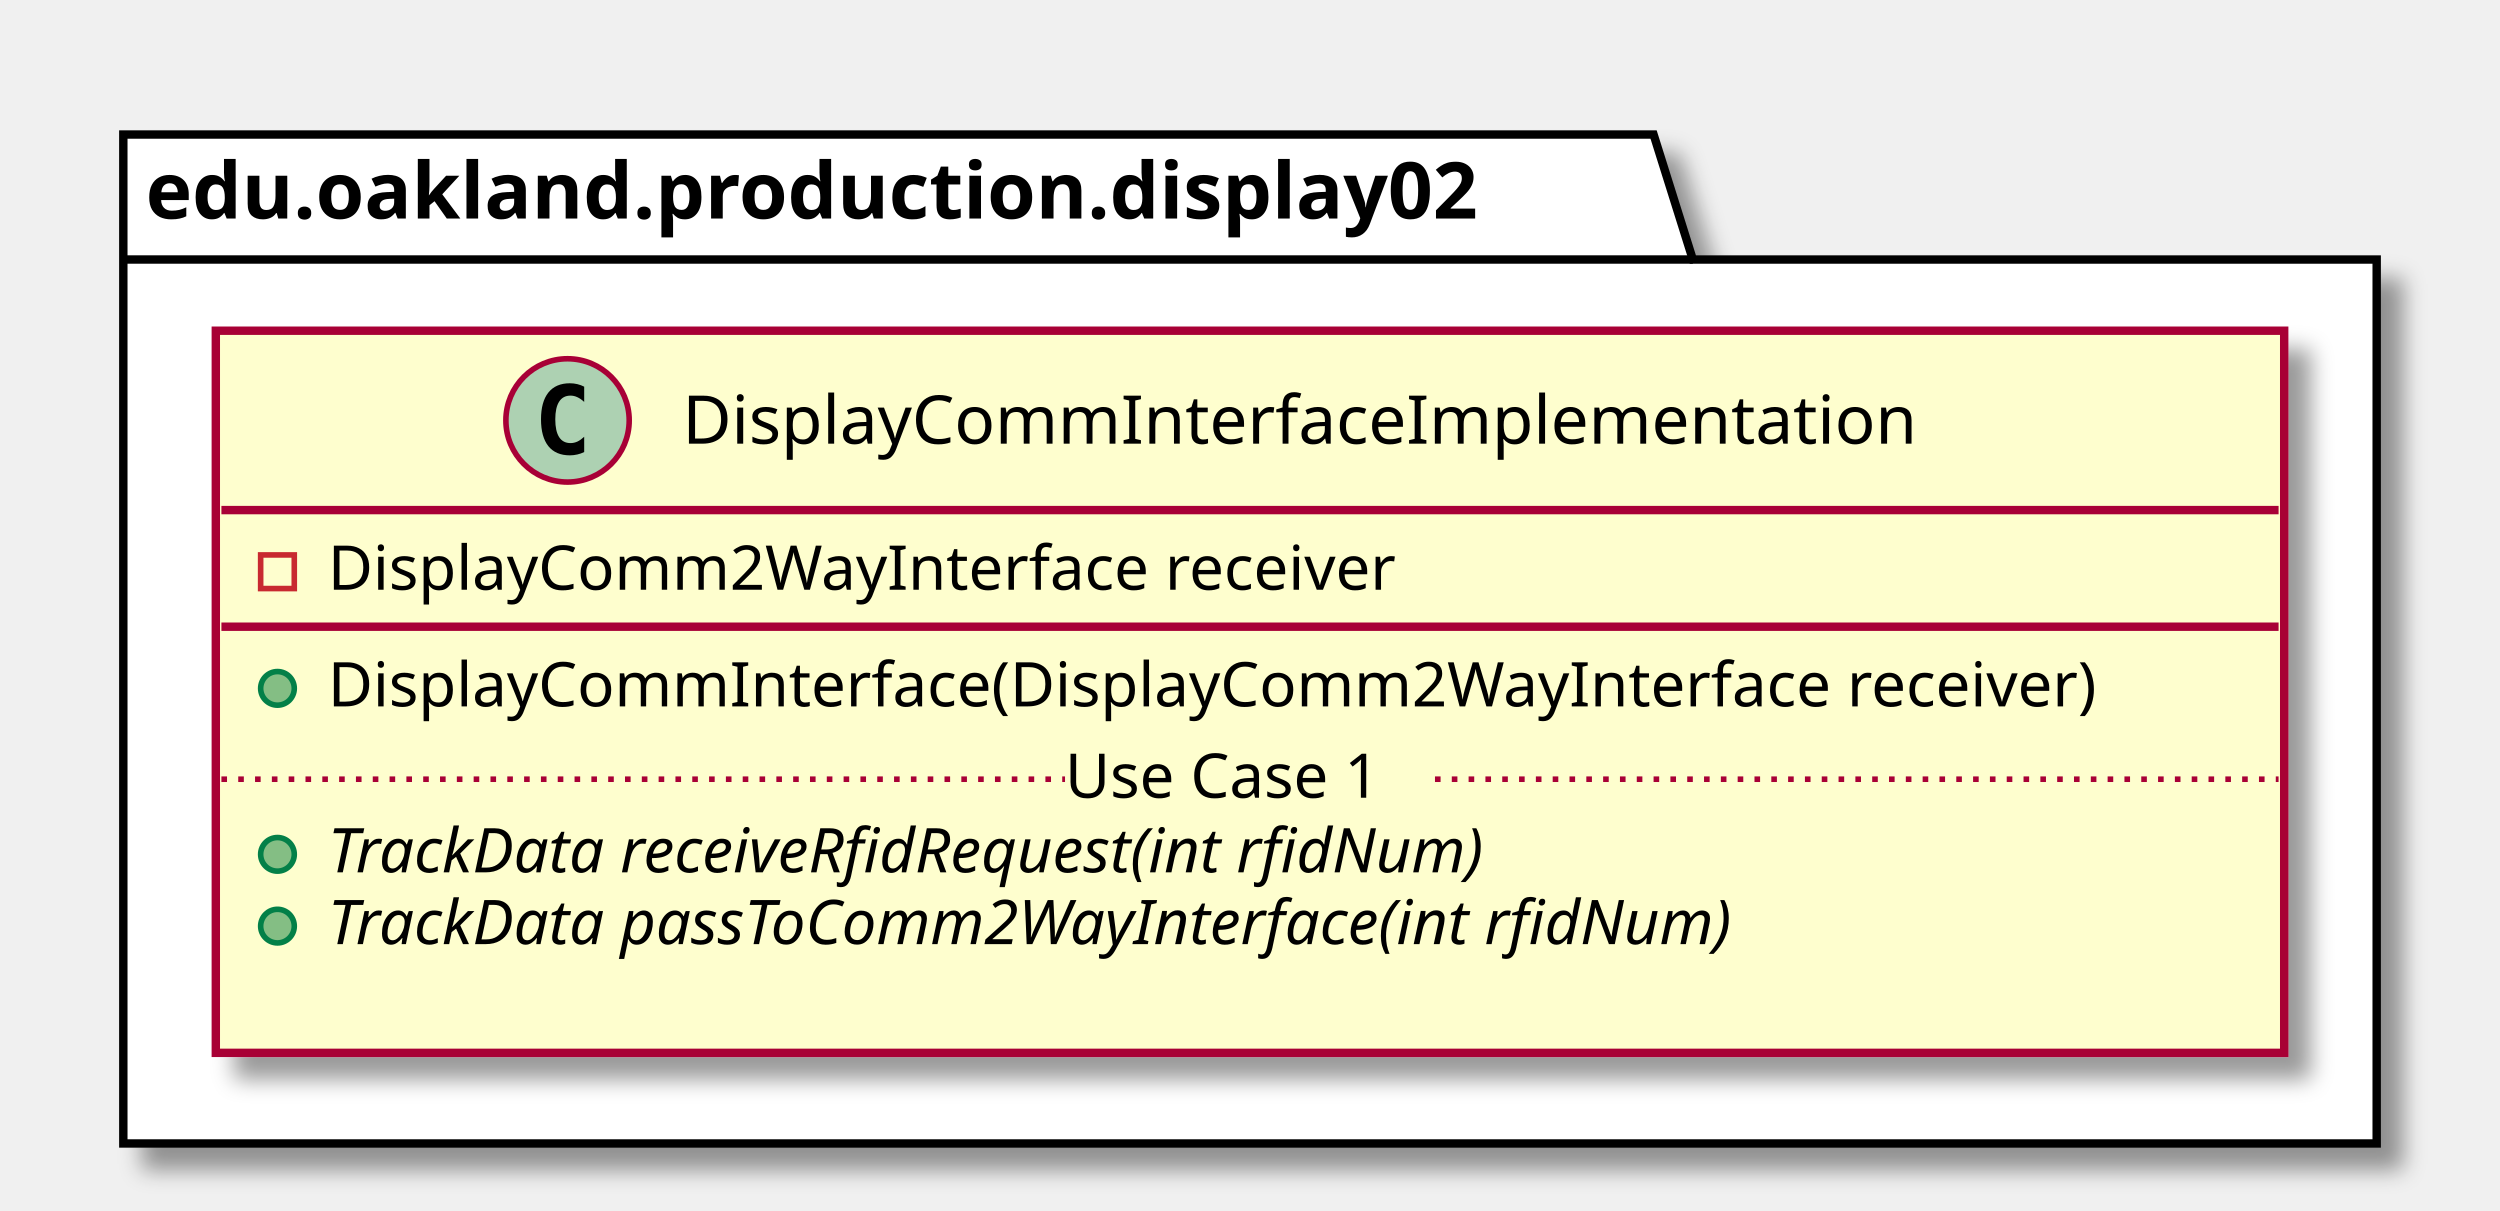
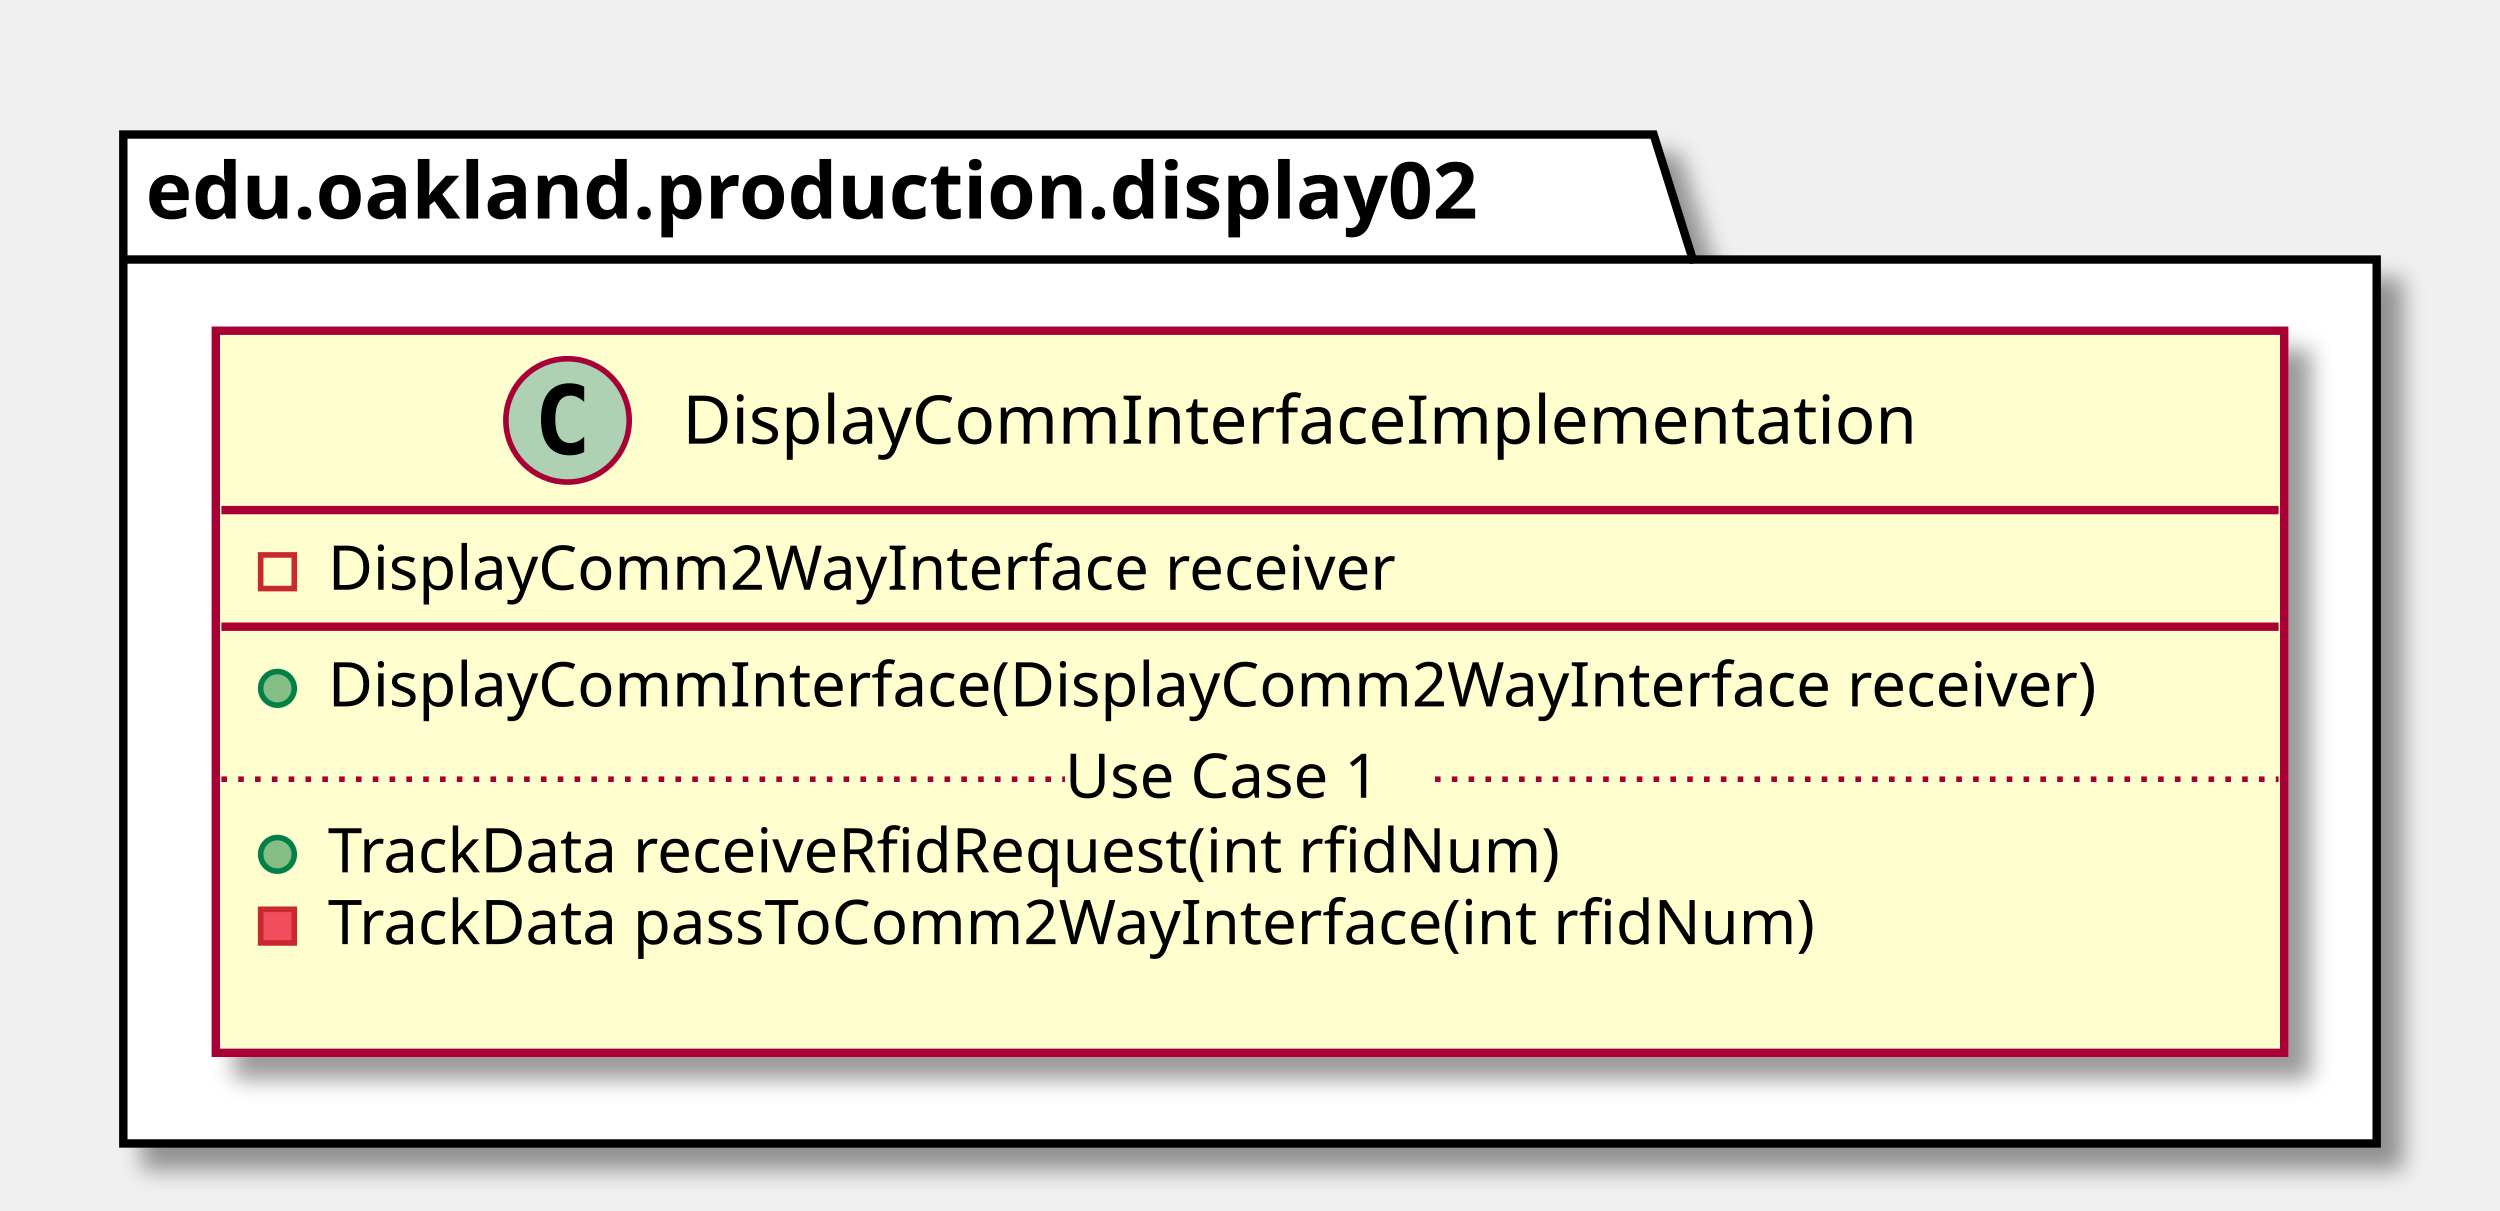
<svg xmlns="http://www.w3.org/2000/svg" contentScriptType="application/ecmascript" contentStyleType="text/css" height="216px" preserveAspectRatio="none" style="width:446px;height:216px;" version="1.1" viewBox="0 0 446 216" width="446px" zoomAndPan="magnify">
  <defs>
-     <filter height="300%" id="f1e0vqiyp7mf3f" width="300%" x="-1" y="-1">
+     <filter height="300%" id="f17dpbvlt1svof" width="300%" x="-1" y="-1">
      <feGaussianBlur result="blurOut" stdDeviation="2.0" />
      <feColorMatrix in="blurOut" result="blurOut2" type="matrix" values="0 0 0 0 0 0 0 0 0 0 0 0 0 0 0 0 0 0 .4 0" />
      <feOffset dx="4.0" dy="4.0" in="blurOut2" result="blurOut3" />
      <feBlend in="SourceGraphic" in2="blurOut3" mode="normal" />
    </filter>
  </defs>
  <g>
-     <polygon fill="#FFFFFF" filter="url(#f1e0vqiyp7mf3f)" points="22,24,295,24,302,46.297,424,46.297,424,204,22,204,22,24" style="stroke: #000000; stroke-width: 1.5;" />
+     <polygon fill="#FFFFFF" filter="url(#f17dpbvlt1svof)" points="22,24,295,24,302,46.297,424,46.297,424,204,22,204,22,24" style="stroke: #000000; stroke-width: 1.5;" />
    <line style="stroke: #000000; stroke-width: 1.5;" x1="22" x2="302" y1="46.297" y2="46.297" />
    <text fill="#000000" font-family="sans-serif" font-size="14" font-weight="bold" lengthAdjust="spacingAndGlyphs" textLength="267" x="26" y="38.995">edu.oakland.production.display02</text>
-     <rect fill="#FEFECE" filter="url(#f1e0vqiyp7mf3f)" height="128.828" id="DisplayCommInterfaceImplementation" style="stroke: #A80036; stroke-width: 1.5;" width="369" x="38.5" y="59" />
+     <rect fill="#FEFECE" filter="url(#f17dpbvlt1svof)" height="128.828" id="DisplayCommInterfaceImplementation" style="stroke: #A80036; stroke-width: 1.5;" width="369" x="38.5" y="59" />
    <ellipse cx="101.25" cy="75" fill="#ADD1B2" rx="11" ry="11" style="stroke: #A80036; stroke-width: 1.0;" />
    <path d="M104.219,80.641 Q103.641,80.938 103,81.078 Q102.359,81.234 101.656,81.234 Q99.156,81.234 97.828,79.594 Q96.516,77.938 96.516,74.812 Q96.516,71.688 97.828,70.031 Q99.156,68.375 101.656,68.375 Q102.359,68.375 103,68.531 Q103.656,68.688 104.219,68.984 L104.219,71.703 Q103.594,71.125 103,70.859 Q102.406,70.578 101.781,70.578 Q100.438,70.578 99.75,71.656 Q99.062,72.719 99.062,74.812 Q99.062,76.906 99.75,77.984 Q100.438,79.047 101.781,79.047 Q102.406,79.047 103,78.781 Q103.594,78.5 104.219,77.922 L104.219,80.641 Z " />
    <text fill="#000000" font-family="sans-serif" font-size="12" lengthAdjust="spacingAndGlyphs" textLength="235" x="121.75" y="79.154">DisplayCommInterfaceImplementation</text>
    <line style="stroke: #A80036; stroke-width: 1.5;" x1="39.5" x2="406.5" y1="91" y2="91" />
    <rect fill="none" height="6" style="stroke: #C82930; stroke-width: 1.0;" width="6" x="46.5" y="99" />
    <text fill="#000000" font-family="sans-serif" font-size="11" lengthAdjust="spacingAndGlyphs" textLength="207" x="58.5" y="105.21">DisplayComm2WayInterface receiver</text>
    <line style="stroke: #A80036; stroke-width: 1.5;" x1="39.5" x2="406.5" y1="111.805" y2="111.805" />
    <ellipse cx="49.5" cy="122.805" fill="#84BE84" rx="3" ry="3" style="stroke: #038048; stroke-width: 1.0;" />
    <text fill="#000000" font-family="sans-serif" font-size="11" lengthAdjust="spacingAndGlyphs" textLength="343" x="58.5" y="126.015">DisplayCommInterface(DisplayComm2WayInterface receiver)</text>
    <ellipse cx="49.5" cy="152.414" fill="#84BE84" rx="3" ry="3" style="stroke: #038048; stroke-width: 1.0;" />
-     <text fill="#000000" font-family="sans-serif" font-size="11" font-style="italic" lengthAdjust="spacingAndGlyphs" textLength="242" x="58.5" y="155.625">TrackData receiveRfidRequest(int rfidNum)</text>
-     <ellipse cx="49.5" cy="165.219" fill="#84BE84" rx="3" ry="3" style="stroke: #038048; stroke-width: 1.0;" />
-     <text fill="#000000" font-family="sans-serif" font-size="11" font-style="italic" lengthAdjust="spacingAndGlyphs" textLength="291" x="58.5" y="168.429">TrackData passToComm2WayInterface(int rfidNum)</text>
+     <text fill="#000000" font-family="sans-serif" font-size="11" lengthAdjust="spacingAndGlyphs" textLength="240" x="58.5" y="155.625">TrackData receiveRfidRequest(int rfidNum)</text>
+     <rect fill="#F24D5C" height="6" style="stroke: #C82930; stroke-width: 1.0;" width="6" x="46.5" y="162.219" />
+     <text fill="#000000" font-family="sans-serif" font-size="11" lengthAdjust="spacingAndGlyphs" textLength="290" x="58.5" y="168.429">TrackData passToComm2WayInterface(int rfidNum)</text>
    <text fill="#000000" font-family="sans-serif" font-size="11" lengthAdjust="spacingAndGlyphs" textLength="0" x="62.5" y="181.234" />
    <line style="stroke: #A80036; stroke-width: 1.0; stroke-dasharray: 1.0,2.0;" x1="39.5" x2="190" y1="139.012" y2="139.012" />
    <text fill="#000000" font-family="sans-serif" font-size="11" lengthAdjust="spacingAndGlyphs" textLength="66" x="190" y="142.32">Use Case 1</text>
    <line style="stroke: #A80036; stroke-width: 1.0; stroke-dasharray: 1.0,2.0;" x1="256" x2="406.5" y1="139.012" y2="139.012" />
  </g>
</svg>
